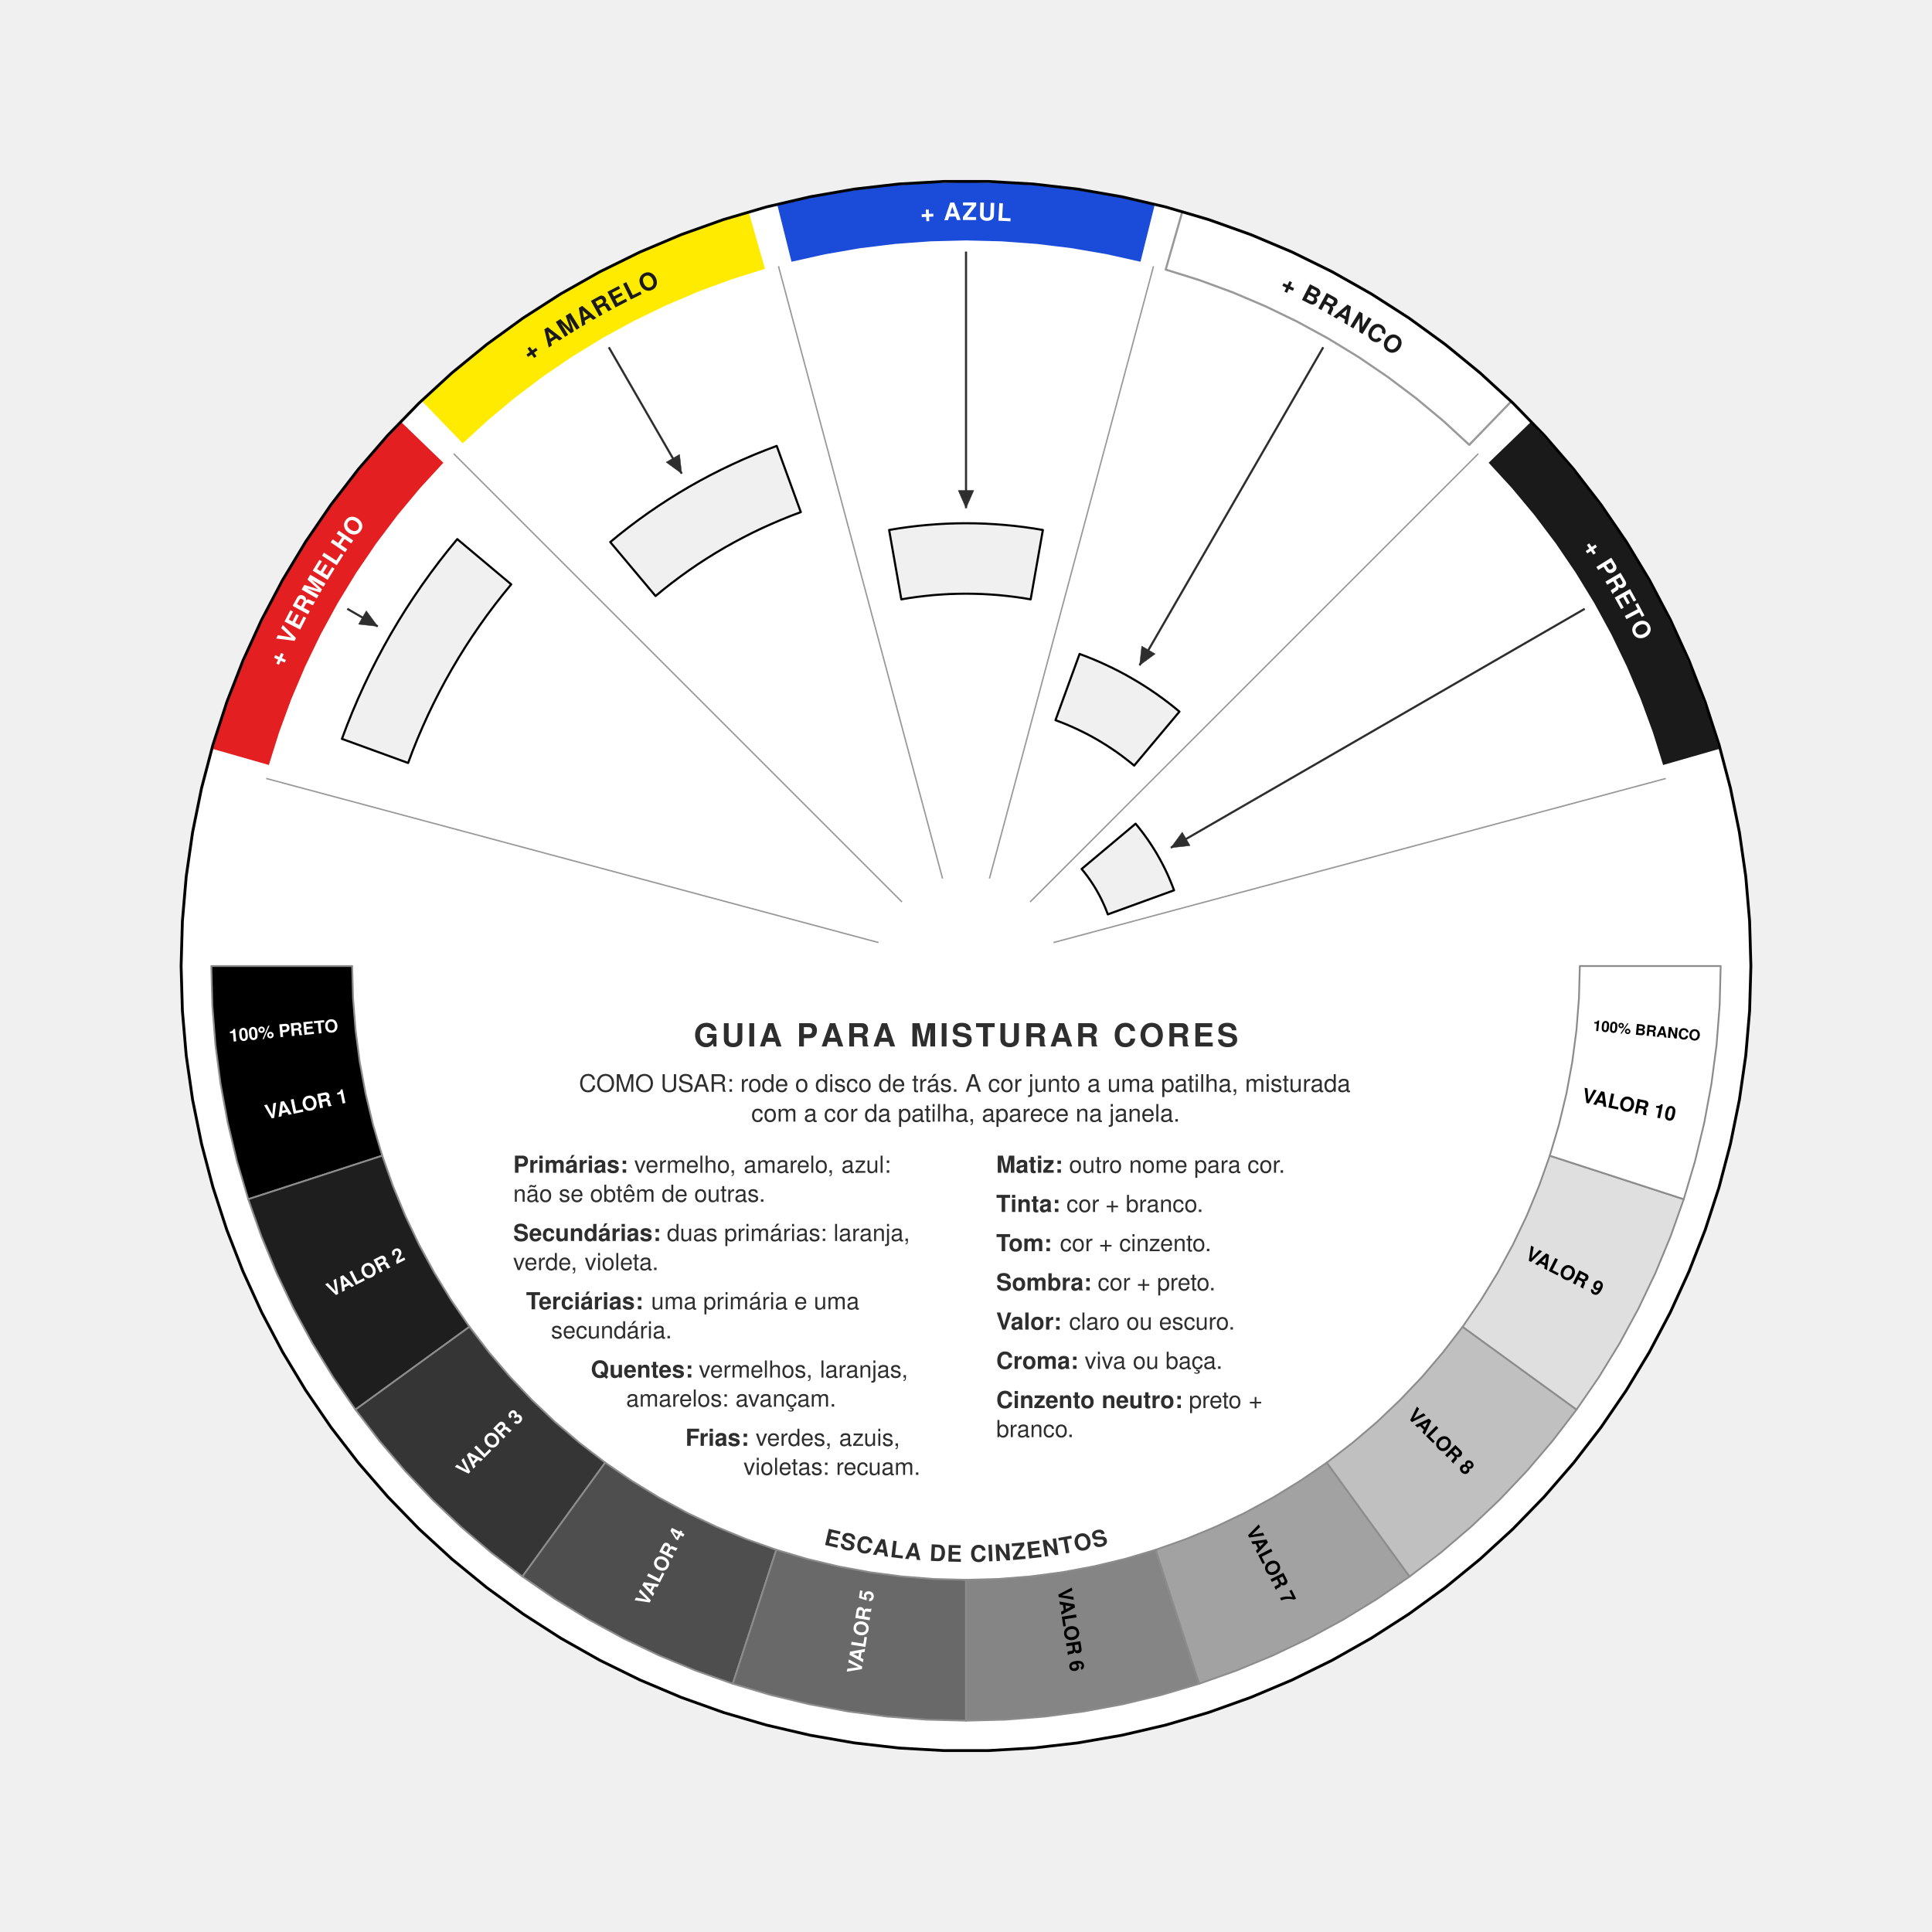
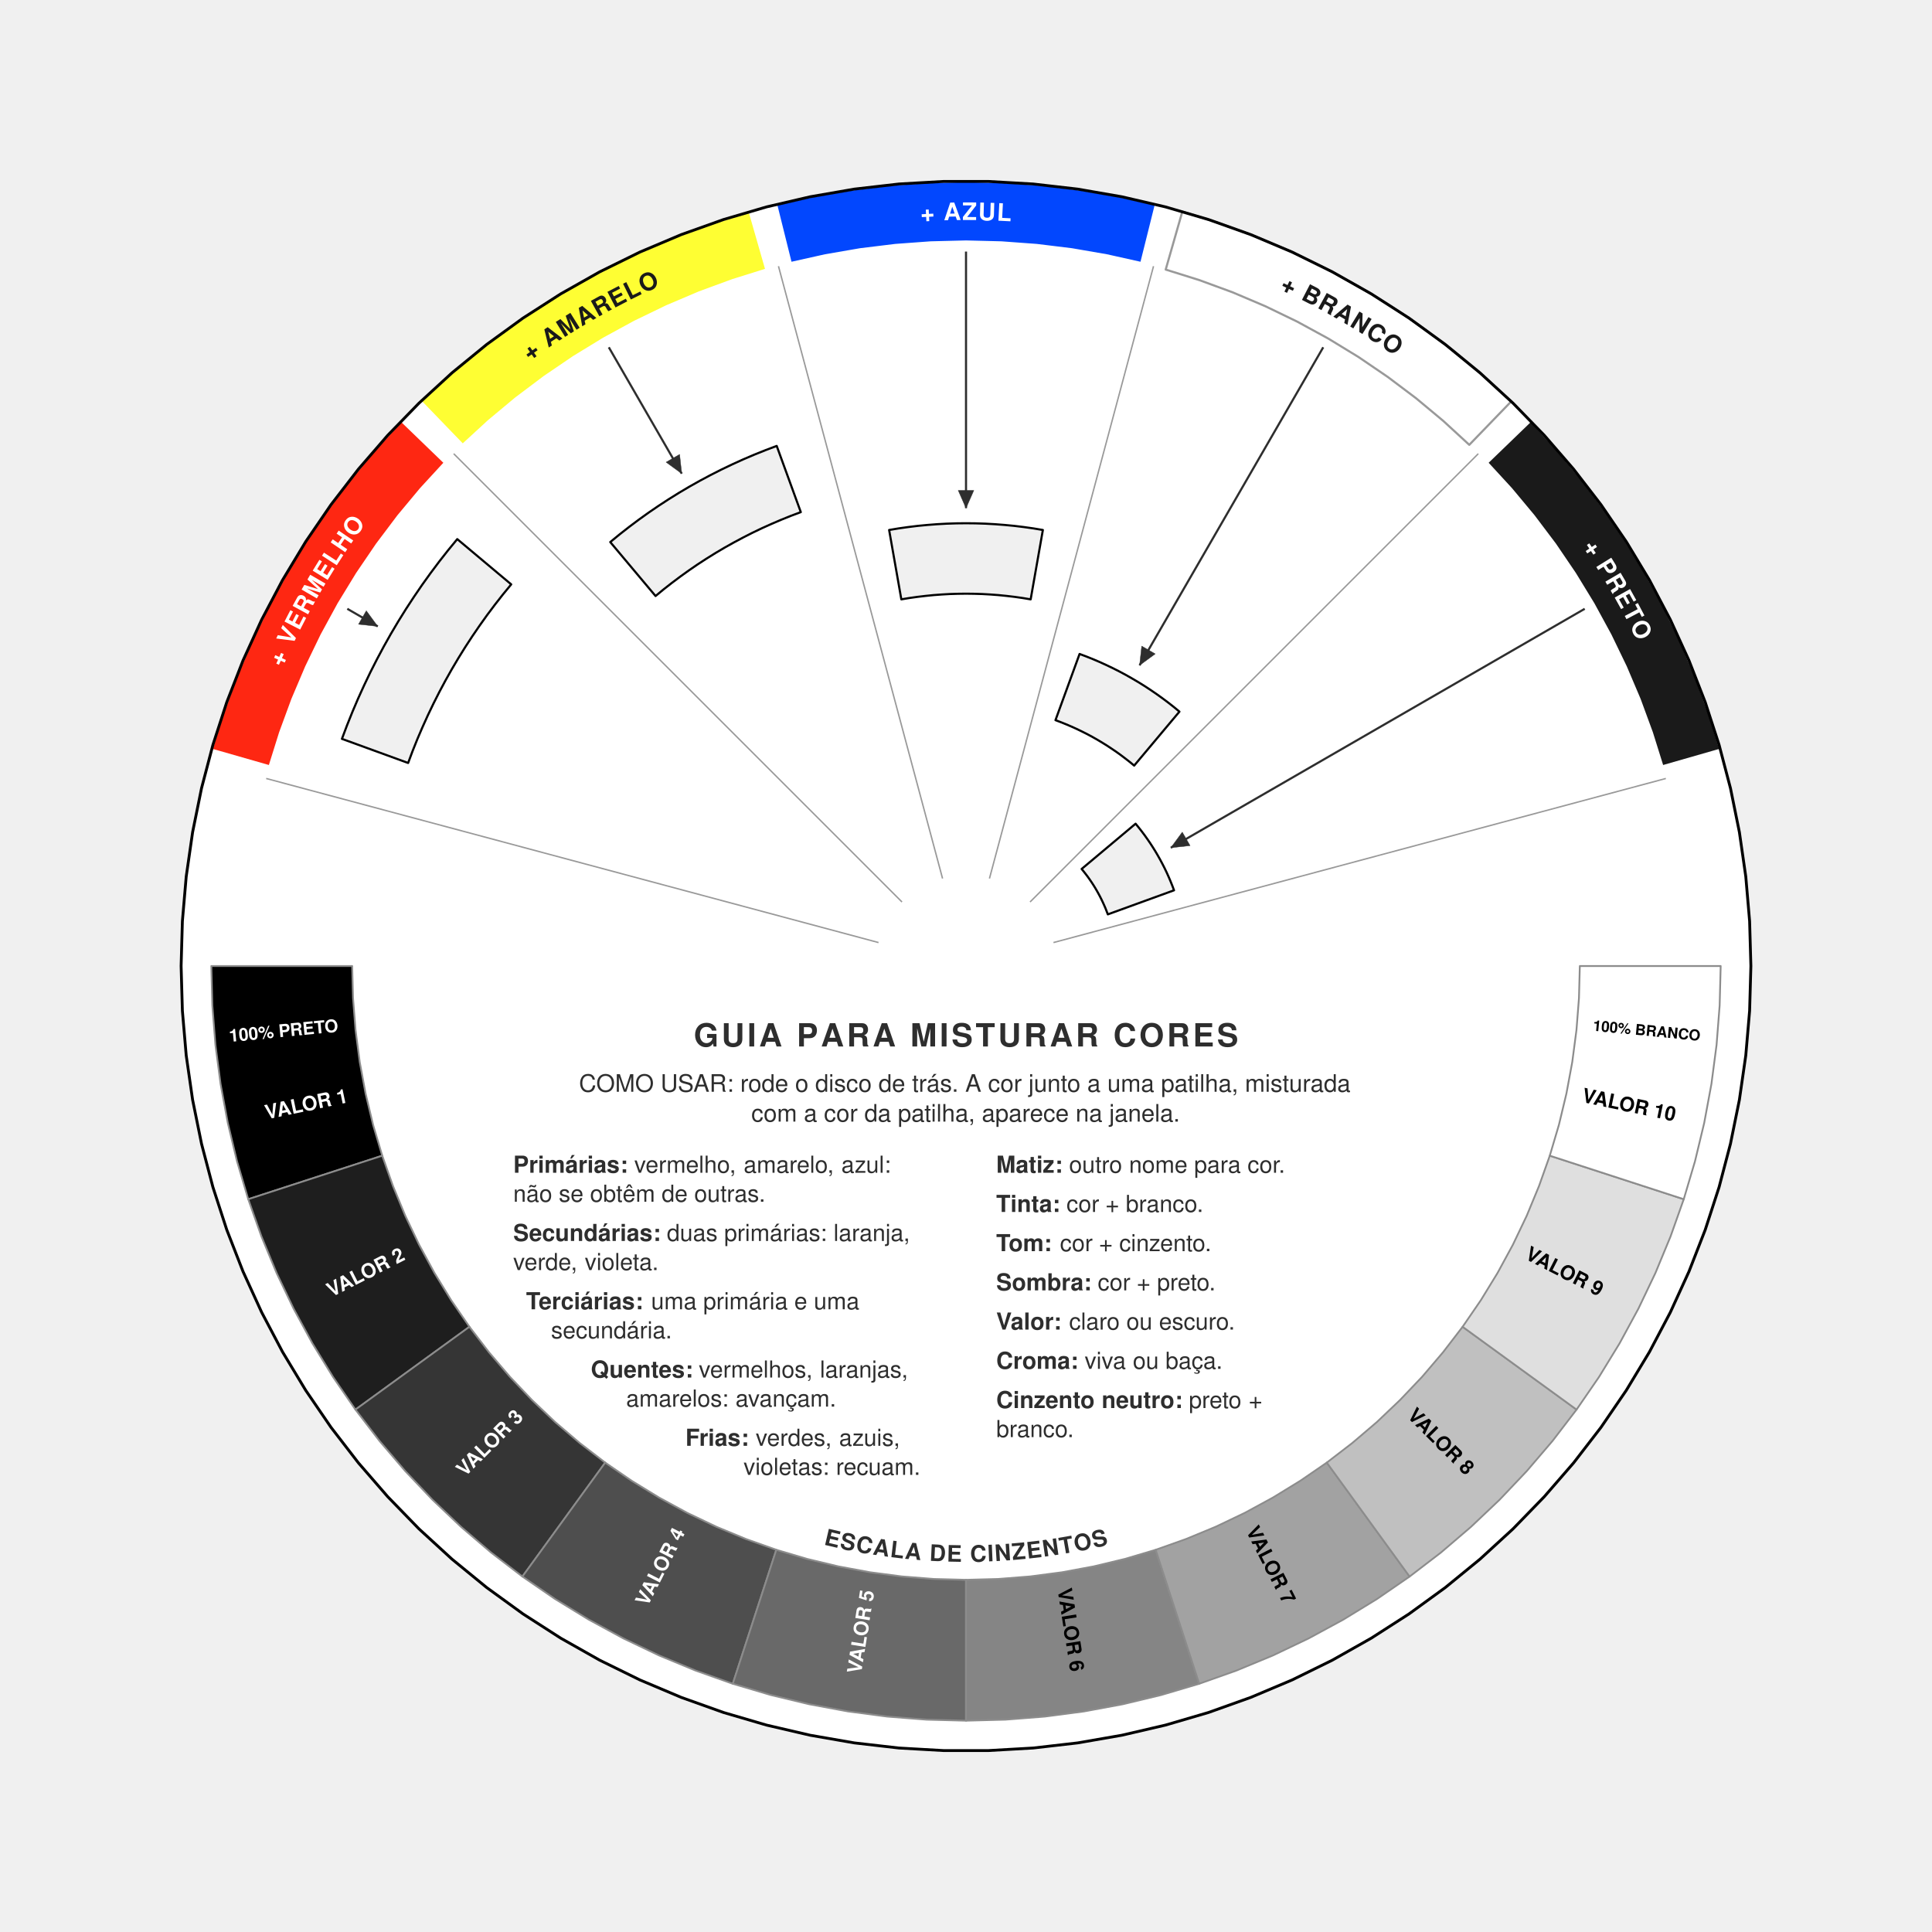
<svg xmlns="http://www.w3.org/2000/svg" viewBox="0 0 544.25 544.25" font-family="Helvetica, Arial, 'Liberation Sans', sans-serif">
  <path d="M493.23,272.13 L492.87,259.50 L491.79,246.92 L489.99,234.42 L487.48,222.05 L484.27,209.83 L480.37,197.82 L475.79,186.06 L470.54,174.57 L464.65,163.40 L458.13,152.59 L451.00,142.17 L443.29,132.17 L435.02,122.62 L426.22,113.57 L416.92,105.03 L407.14,97.03 L396.93,89.61 L386.30,82.79 L375.31,76.58 L363.98,71.00 L352.34,66.09 L340.45,61.85 L328.33,58.29 L316.03,55.43 L303.59,53.27 L291.05,51.83 L278.44,51.11 L265.81,51.11 L253.21,51.83 L240.66,53.27 L228.22,55.43 L215.92,58.29 L203.80,61.85 L191.91,66.09 L180.28,71.00 L168.94,76.58 L157.95,82.79 L147.33,89.61 L137.11,97.03 L127.33,105.03 L118.03,113.57 L109.23,122.62 L100.96,132.17 L93.25,142.17 L86.12,152.59 L79.60,163.40 L73.71,174.57 L68.46,186.06 L63.88,197.82 L59.98,209.83 L56.77,222.05 L54.26,234.42 L52.46,246.92 L51.38,259.50 L51.02,272.13 L51.38,284.75 L52.46,297.33 L54.26,309.83 L56.77,322.20 L59.98,334.42 L63.88,346.43 L68.46,358.19 L73.71,369.68 L79.60,380.85 L86.12,391.66 L93.25,402.09 L100.96,412.09 L109.23,421.63 L118.03,430.69 L127.33,439.22 L137.11,447.22 L147.33,454.64 L157.95,461.47 L168.94,467.68 L180.28,473.25 L191.91,478.16 L203.80,482.41 L215.92,485.96 L228.22,488.82 L240.66,490.98 L253.21,492.42 L265.81,493.14 L278.44,493.14 L291.05,492.42 L303.59,490.98 L316.03,488.82 L328.33,485.96 L340.45,482.41 L352.34,478.16 L363.98,473.25 L375.31,467.68 L386.30,461.47 L396.93,454.64 L407.14,447.22 L416.92,439.22 L426.22,430.69 L435.02,421.63 L443.29,412.09 L451.00,402.09 L458.13,391.66 L464.65,380.85 L470.54,369.68 L475.79,358.19 L480.37,346.43 L484.27,334.42 L487.48,322.20 L489.99,309.83 L491.79,297.33 L492.87,284.75 Z M128.81,151.87 L126.22,155.02 L123.70,158.23 L121.25,161.50 L118.87,164.82 L116.57,168.19 L114.34,171.60 L112.18,175.07 L110.10,178.58 L108.10,182.14 L106.18,185.74 L104.33,189.38 L102.57,193.06 L100.88,196.78 L99.28,200.53 L97.76,204.32 L96.32,208.14 L114.97,214.93 L116.25,211.51 L117.61,208.12 L119.05,204.77 L120.55,201.45 L122.13,198.16 L123.78,194.90 L125.50,191.68 L127.29,188.50 L129.15,185.36 L131.07,182.27 L133.07,179.21 L135.13,176.20 L137.25,173.23 L139.44,170.31 L141.69,167.44 L144.01,164.62 Z M218.80,125.62 L215.62,126.82 L212.46,128.09 L209.34,129.42 L206.24,130.83 L203.17,132.30 L200.14,133.84 L197.14,135.44 L194.17,137.11 L191.25,138.84 L188.36,140.64 L185.51,142.50 L182.70,144.42 L179.94,146.40 L177.22,148.44 L174.54,150.54 L171.91,152.70 L184.67,167.90 L186.96,166.01 L189.30,164.18 L191.67,162.40 L194.08,160.67 L196.53,158.99 L199.02,157.37 L201.54,155.80 L204.09,154.29 L206.68,152.84 L209.30,151.44 L211.95,150.09 L214.62,148.81 L217.33,147.59 L220.06,146.42 L222.81,145.31 L225.59,144.27 Z M293.78,149.30 L291.10,148.85 L288.41,148.47 L285.70,148.14 L283.00,147.88 L280.28,147.67 L277.57,147.52 L274.85,147.43 L272.13,147.40 L269.41,147.43 L266.69,147.52 L263.97,147.67 L261.26,147.88 L258.55,148.14 L255.85,148.47 L253.15,148.85 L250.47,149.30 L253.91,168.84 L256.17,168.46 L258.44,168.14 L260.71,167.87 L262.98,167.64 L265.27,167.47 L267.55,167.34 L269.84,167.27 L272.13,167.24 L274.41,167.27 L276.70,167.34 L278.99,167.47 L281.27,167.64 L283.54,167.87 L285.82,168.14 L288.08,168.46 L290.34,168.84 Z M332.25,200.47 L330.68,199.17 L329.07,197.91 L327.44,196.69 L325.78,195.50 L324.10,194.35 L322.39,193.23 L320.65,192.15 L318.90,191.12 L317.12,190.11 L315.32,189.15 L313.50,188.23 L311.66,187.35 L309.80,186.50 L307.92,185.70 L306.03,184.94 L304.12,184.22 L297.33,202.87 L298.84,203.44 L300.33,204.04 L301.81,204.67 L303.27,205.33 L304.72,206.03 L306.16,206.75 L307.58,207.51 L308.98,208.30 L310.36,209.12 L311.73,209.97 L313.07,210.85 L314.40,211.75 L315.71,212.69 L316.99,213.66 L318.26,214.65 L319.50,215.67 Z M330.73,250.80 L330.25,249.52 L329.74,248.26 L329.21,247.01 L328.65,245.77 L328.06,244.54 L327.44,243.33 L326.80,242.13 L326.13,240.94 L325.44,239.77 L324.72,238.62 L323.98,237.48 L323.21,236.36 L322.42,235.25 L321.60,234.16 L320.76,233.09 L319.90,232.04 L304.70,244.79 L305.29,245.51 L305.86,246.24 L306.42,246.98 L306.96,247.74 L307.48,248.50 L307.99,249.28 L308.48,250.07 L308.95,250.87 L309.40,251.67 L309.84,252.49 L310.26,253.32 L310.66,254.16 L311.04,255.00 L311.41,255.85 L311.75,256.72 L312.08,257.58 Z" fill="#ffffff" fill-rule="evenodd" />
-   <path d="M113.08,118.54 L105.77,126.49 L98.85,134.79 L92.35,143.42 L86.27,152.35 L80.65,161.57 L75.47,171.06 L70.77,180.79 L66.55,190.73 L62.82,200.87 L59.59,211.18 L75.94,215.87 L78.92,206.35 L82.36,196.99 L86.26,187.81 L90.60,178.83 L95.37,170.08 L100.57,161.57 L106.18,153.32 L112.18,145.35 L118.56,137.69 L125.31,130.35 Z" fill="#e31f21" stroke="#ffffff" stroke-width="0.60" stroke-linejoin="round" />
+   <path d="M113.08,118.54 L105.77,126.49 L98.85,134.79 L92.35,143.42 L86.27,152.35 L80.65,161.57 L75.47,171.06 L70.77,180.79 L66.55,190.73 L62.82,200.87 L59.59,211.18 L75.94,215.87 L78.92,206.35 L82.36,196.99 L86.26,187.81 L90.60,178.83 L95.37,170.08 L100.57,161.57 L106.18,153.32 L112.18,145.35 L118.56,137.69 L125.31,130.35 Z" fill="#fe2712" stroke="#ffffff" stroke-width="0.60" stroke-linejoin="round" />
  <text x="79.51" y="188.06" font-size="6.80" fill="#ffffff" font-weight="bold" transform="rotate(-65.88 79.51 188.06)">+</text>
  <text x="82.19" y="182.17" font-size="6.80" fill="#ffffff" font-weight="bold" transform="rotate(-64.04 82.19 182.17)">V</text>
  <text x="84.31" y="177.83" font-size="6.80" fill="#ffffff" font-weight="bold" transform="rotate(-62.72 84.31 177.83)">E</text>
  <text x="86.52" y="173.53" font-size="6.80" fill="#ffffff" font-weight="bold" transform="rotate(-61.35 86.52 173.53)">R</text>
  <text x="89.02" y="168.96" font-size="6.80" fill="#ffffff" font-weight="bold" transform="rotate(-59.83 89.02 168.96)">M</text>
  <text x="92.03" y="163.81" font-size="6.80" fill="#ffffff" font-weight="bold" transform="rotate(-58.36 92.03 163.81)">E</text>
  <text x="94.57" y="159.69" font-size="6.80" fill="#ffffff" font-weight="bold" transform="rotate(-57.09 94.57 159.69)">L</text>
  <text x="96.99" y="155.95" font-size="6.80" fill="#ffffff" font-weight="bold" transform="rotate(-55.77 96.99 155.95)">H</text>
  <text x="99.92" y="151.65" font-size="6.80" fill="#ffffff" font-weight="bold" transform="rotate(-54.30 99.92 151.65)">O</text>
  <path d="M128.81,151.87 L126.22,155.02 L123.70,158.23 L121.25,161.50 L118.87,164.82 L116.57,168.19 L114.34,171.60 L112.18,175.07 L110.10,178.58 L108.10,182.14 L106.18,185.74 L104.33,189.38 L102.57,193.06 L100.88,196.78 L99.28,200.53 L97.76,204.32 L96.32,208.14 L114.97,214.93 L116.25,211.51 L117.61,208.12 L119.05,204.77 L120.55,201.45 L122.13,198.16 L123.78,194.90 L125.50,191.68 L127.29,188.50 L129.15,185.36 L131.07,182.27 L133.07,179.21 L135.13,176.20 L137.25,173.23 L139.44,170.31 L141.69,167.44 L144.01,164.62 Z" fill="none" stroke="#000000" stroke-width="0.60" stroke-linejoin="round" />
  <path d="M97.83,171.50 L106.42,176.46" fill="none" stroke="#2e2e2e" stroke-width="0.60" stroke-linejoin="round" />
  <path d="M106.42,176.46 L100.99,175.86 L103.19,172.05 Z" fill="#2e2e2e" stroke="#2e2e2e" stroke-width="0.10" stroke-linejoin="round" />
-   <path d="M211.18,59.59 L200.87,62.82 L190.73,66.55 L180.79,70.77 L171.06,75.47 L161.57,80.65 L152.35,86.27 L143.42,92.35 L134.79,98.85 L126.49,105.77 L118.54,113.08 L130.35,125.31 L137.69,118.56 L145.35,112.18 L153.32,106.18 L161.57,100.57 L170.08,95.37 L178.83,90.60 L187.81,86.26 L196.99,82.36 L206.35,78.92 L215.87,75.94 Z" fill="#ffeb00" stroke="#ffffff" stroke-width="0.60" stroke-linejoin="round" />
+   <path d="M211.18,59.59 L200.87,62.82 L190.73,66.55 L180.79,70.77 L171.06,75.47 L161.57,80.65 L152.35,86.27 L143.42,92.35 L134.79,98.85 L126.49,105.77 L118.54,113.08 L130.35,125.31 L137.69,118.56 L145.35,112.18 L153.32,106.18 L161.57,100.57 L170.08,95.37 L178.83,90.60 L187.81,86.26 L196.99,82.36 L206.35,78.92 L215.87,75.94 Z" fill="#fefe33" stroke="#ffffff" stroke-width="0.60" stroke-linejoin="round" />
  <text x="149.16" y="101.70" font-size="6.80" fill="#1a1a1a" font-weight="bold" transform="rotate(-35.27 149.16 101.70)">+</text>
  <text x="154.45" y="97.99" font-size="6.80" fill="#1a1a1a" font-weight="bold" transform="rotate(-33.38 154.45 97.99)">A</text>
  <text x="158.80" y="95.13" font-size="6.80" fill="#1a1a1a" font-weight="bold" transform="rotate(-31.86 158.80 95.13)">M</text>
  <text x="163.87" y="91.99" font-size="6.80" fill="#1a1a1a" font-weight="bold" transform="rotate(-30.33 163.87 91.99)">A</text>
  <text x="168.37" y="89.36" font-size="6.80" fill="#1a1a1a" font-weight="bold" transform="rotate(-28.91 168.37 89.36)">R</text>
  <text x="172.93" y="86.85" font-size="6.80" fill="#1a1a1a" font-weight="bold" transform="rotate(-27.54 172.93 86.85)">E</text>
  <text x="177.22" y="84.61" font-size="6.80" fill="#1a1a1a" font-weight="bold" transform="rotate(-26.28 177.22 84.61)">L</text>
  <text x="181.22" y="82.64" font-size="6.80" fill="#1a1a1a" font-weight="bold" transform="rotate(-24.91 181.22 82.64)">O</text>
  <path d="M218.80,125.62 L215.62,126.82 L212.46,128.09 L209.34,129.42 L206.24,130.83 L203.17,132.30 L200.14,133.84 L197.14,135.44 L194.17,137.11 L191.25,138.84 L188.36,140.64 L185.51,142.50 L182.70,144.42 L179.94,146.40 L177.22,148.44 L174.54,150.54 L171.91,152.70 L184.67,167.90 L186.96,166.01 L189.30,164.18 L191.67,162.40 L194.08,160.67 L196.53,158.99 L199.02,157.37 L201.54,155.80 L204.09,154.29 L206.68,152.84 L209.30,151.44 L211.95,150.09 L214.62,148.81 L217.33,147.59 L220.06,146.42 L222.81,145.31 L225.59,144.27 Z" fill="none" stroke="#000000" stroke-width="0.60" stroke-linejoin="round" />
  <path d="M171.50,97.83 L192.05,133.43" fill="none" stroke="#2e2e2e" stroke-width="0.60" stroke-linejoin="round" />
  <path d="M192.05,133.43 L187.64,130.20 L191.45,128.00 Z" fill="#2e2e2e" stroke="#2e2e2e" stroke-width="0.10" stroke-linejoin="round" />
-   <path d="M325.62,57.59 L315.07,55.23 L304.43,53.40 L293.70,52.08 L282.93,51.29 L272.13,51.02 L261.33,51.29 L250.55,52.08 L239.83,53.40 L229.18,55.23 L218.64,57.59 L222.75,74.09 L232.48,71.92 L242.31,70.22 L252.21,69.01 L262.16,68.28 L272.13,68.03 L282.10,68.28 L292.04,69.01 L301.94,70.22 L311.77,71.92 L321.50,74.09 Z" fill="#1a4cd9" stroke="#ffffff" stroke-width="0.60" stroke-linejoin="round" />
+   <path d="M325.62,57.59 L315.07,55.23 L304.43,53.40 L293.70,52.08 L282.93,51.29 L272.13,51.02 L261.33,51.29 L250.55,52.08 L239.83,53.40 L229.18,55.23 L218.64,57.59 L222.75,74.09 L232.48,71.92 L242.31,70.22 L252.21,69.01 L262.16,68.28 L272.13,68.03 L282.10,68.28 L292.04,69.01 L301.94,70.22 L311.77,71.92 L321.50,74.09 Z" fill="#0247fe" stroke="#ffffff" stroke-width="0.60" stroke-linejoin="round" />
  <text x="259.39" y="62.35" font-size="6.80" fill="#ffffff" font-weight="bold" transform="rotate(-2.93 259.39 62.35)">+</text>
  <text x="265.84" y="62.06" font-size="6.80" fill="#ffffff" font-weight="bold" transform="rotate(-1.04 265.84 62.06)">A</text>
  <text x="271.05" y="61.97" font-size="6.80" fill="#ffffff" font-weight="bold" transform="rotate(0.27 271.05 61.97)">Z</text>
  <text x="275.51" y="61.99" font-size="6.80" fill="#ffffff" font-weight="bold" transform="rotate(1.59 275.51 61.99)">U</text>
  <text x="280.71" y="62.14" font-size="6.80" fill="#ffffff" font-weight="bold" transform="rotate(2.91 280.71 62.14)">L</text>
  <path d="M293.78,149.30 L291.10,148.85 L288.41,148.47 L285.70,148.14 L283.00,147.88 L280.28,147.67 L277.57,147.52 L274.85,147.43 L272.13,147.40 L269.41,147.43 L266.69,147.52 L263.97,147.67 L261.26,147.88 L258.55,148.14 L255.85,148.47 L253.15,148.85 L250.47,149.30 L253.91,168.84 L256.17,168.46 L258.44,168.14 L260.71,167.87 L262.98,167.64 L265.27,167.47 L267.55,167.34 L269.84,167.27 L272.13,167.24 L274.41,167.27 L276.70,167.34 L278.99,167.47 L281.27,167.64 L283.54,167.87 L285.82,168.14 L288.08,168.46 L290.34,168.84 Z" fill="none" stroke="#000000" stroke-width="0.60" stroke-linejoin="round" />
  <path d="M272.13,70.87 L272.13,143.15" fill="none" stroke="#2e2e2e" stroke-width="0.60" stroke-linejoin="round" />
  <path d="M272.13,143.15 L269.93,138.15 L274.33,138.15 Z" fill="#2e2e2e" stroke="#2e2e2e" stroke-width="0.10" stroke-linejoin="round" />
  <path d="M425.72,113.08 L417.76,105.77 L409.46,98.85 L400.83,92.35 L391.90,86.27 L382.68,80.65 L373.19,75.47 L363.46,70.77 L353.52,66.55 L343.38,62.82 L333.07,59.59 L328.38,75.94 L337.90,78.92 L347.26,82.36 L356.44,86.26 L365.42,90.60 L374.17,95.37 L382.69,100.57 L390.93,106.18 L398.90,112.18 L406.56,118.56 L413.90,125.31 Z" fill="#ffffff" stroke="#999999" stroke-width="0.60" stroke-linejoin="round" />
  <text x="360.43" y="81.42" font-size="6.80" fill="#1a1a1a" font-weight="bold" transform="rotate(25.39 360.43 81.42)">+</text>
  <text x="366.26" y="84.22" font-size="6.80" fill="#1a1a1a" font-weight="bold" transform="rotate(27.28 366.26 84.22)">B</text>
  <text x="370.89" y="86.61" font-size="6.80" fill="#1a1a1a" font-weight="bold" transform="rotate(28.70 370.89 86.61)">R</text>
  <text x="375.45" y="89.12" font-size="6.80" fill="#1a1a1a" font-weight="bold" transform="rotate(30.12 375.45 89.12)">A</text>
  <text x="379.96" y="91.73" font-size="6.80" fill="#1a1a1a" font-weight="bold" transform="rotate(31.54 379.96 91.73)">N</text>
  <text x="384.40" y="94.46" font-size="6.80" fill="#1a1a1a" font-weight="bold" transform="rotate(32.96 384.40 94.46)">C</text>
  <text x="388.77" y="97.30" font-size="6.80" fill="#1a1a1a" font-weight="bold" transform="rotate(34.43 388.77 97.30)">O</text>
  <path d="M332.25,200.47 L330.68,199.17 L329.07,197.91 L327.44,196.69 L325.78,195.50 L324.10,194.35 L322.39,193.23 L320.65,192.15 L318.90,191.12 L317.12,190.11 L315.32,189.15 L313.50,188.23 L311.66,187.35 L309.80,186.50 L307.92,185.70 L306.03,184.94 L304.12,184.22 L297.33,202.87 L298.84,203.44 L300.33,204.04 L301.81,204.67 L303.27,205.33 L304.72,206.03 L306.16,206.75 L307.58,207.51 L308.98,208.30 L310.36,209.12 L311.73,209.97 L313.07,210.85 L314.40,211.75 L315.71,212.69 L316.99,213.66 L318.26,214.65 L319.50,215.67 Z" fill="none" stroke="#000000" stroke-width="0.60" stroke-linejoin="round" />
  <path d="M372.76,97.83 L321.02,187.43" fill="none" stroke="#2e2e2e" stroke-width="0.60" stroke-linejoin="round" />
  <path d="M321.02,187.43 L321.62,182.00 L325.43,184.20 Z" fill="#2e2e2e" stroke="#2e2e2e" stroke-width="0.10" stroke-linejoin="round" />
  <path d="M484.66,211.18 L481.43,200.87 L477.70,190.73 L473.48,180.79 L468.78,171.06 L463.61,161.57 L457.98,152.35 L451.90,143.42 L445.40,134.79 L438.49,126.49 L431.17,118.54 L418.94,130.35 L425.69,137.69 L432.07,145.35 L438.08,153.32 L443.68,161.57 L448.88,170.08 L453.65,178.83 L457.99,187.81 L461.89,196.99 L465.33,206.35 L468.31,215.87 Z" fill="#1a1a1a" stroke="#ffffff" stroke-width="0.60" stroke-linejoin="round" />
  <text x="445.87" y="153.88" font-size="6.80" fill="#ffffff" font-weight="bold" transform="rotate(56.30 445.87 153.88)">+</text>
  <text x="449.42" y="159.28" font-size="6.80" fill="#ffffff" font-weight="bold" transform="rotate(58.14 449.42 159.28)">P</text>
  <text x="451.97" y="163.39" font-size="6.80" fill="#ffffff" font-weight="bold" transform="rotate(59.51 451.97 163.39)">R</text>
  <text x="454.61" y="167.88" font-size="6.80" fill="#ffffff" font-weight="bold" transform="rotate(60.88 454.61 167.88)">E</text>
  <text x="456.96" y="172.11" font-size="6.80" fill="#ffffff" font-weight="bold" transform="rotate(62.15 456.96 172.11)">T</text>
  <text x="459.04" y="176.04" font-size="6.80" fill="#ffffff" font-weight="bold" transform="rotate(63.52 459.04 176.04)">O</text>
  <path d="M330.73,250.80 L330.25,249.52 L329.74,248.26 L329.21,247.01 L328.65,245.77 L328.06,244.54 L327.44,243.33 L326.80,242.13 L326.13,240.94 L325.44,239.77 L324.72,238.62 L323.98,237.48 L323.21,236.36 L322.42,235.25 L321.60,234.16 L320.76,233.09 L319.90,232.04 L304.70,244.79 L305.29,245.51 L305.86,246.24 L306.42,246.98 L306.96,247.74 L307.48,248.50 L307.99,249.28 L308.48,250.07 L308.95,250.87 L309.40,251.67 L309.84,252.49 L310.26,253.32 L310.66,254.16 L311.04,255.00 L311.41,255.85 L311.75,256.72 L312.08,257.58 Z" fill="none" stroke="#000000" stroke-width="0.60" stroke-linejoin="round" />
  <path d="M446.42,171.50 L329.82,238.82" fill="none" stroke="#2e2e2e" stroke-width="0.60" stroke-linejoin="round" />
  <path d="M329.82,238.82 L333.05,234.41 L335.25,238.22 Z" fill="#2e2e2e" stroke="#2e2e2e" stroke-width="0.10" stroke-linejoin="round" />
  <path d="M247.48,265.52 L74.99,219.30" fill="none" stroke="#999999" stroke-width="0.40" stroke-linejoin="round" />
  <path d="M254.09,254.09 L127.81,127.81" fill="none" stroke="#999999" stroke-width="0.40" stroke-linejoin="round" />
  <path d="M265.52,247.48 L219.30,74.99" fill="none" stroke="#999999" stroke-width="0.40" stroke-linejoin="round" />
  <path d="M278.73,247.48 L324.95,74.99" fill="none" stroke="#999999" stroke-width="0.40" stroke-linejoin="round" />
  <path d="M290.17,254.09 L416.44,127.81" fill="none" stroke="#999999" stroke-width="0.40" stroke-linejoin="round" />
  <path d="M296.77,265.52 L469.27,219.30" fill="none" stroke="#999999" stroke-width="0.40" stroke-linejoin="round" />
  <path d="M59.53,272.13 L59.82,283.25 L60.69,294.35 L62.14,305.38 L64.17,316.33 L66.77,327.15 L69.93,337.82 L107.68,325.56 L105.10,316.88 L102.99,308.08 L101.34,299.18 L100.16,290.20 L99.45,281.18 L99.21,272.13 Z" fill="#000000" stroke="#8c8c8c" stroke-width="0.50" stroke-linejoin="round" />
  <text x="64.68" y="293.52" font-size="4.95" fill="#ffffff" font-weight="bold" transform="rotate(-5.40 64.68 293.52)">100% PRETO</text>
  <text x="75.08" y="315.35" font-size="5.60" fill="#ffffff" font-weight="bold" transform="rotate(-11.80 75.08 315.35)">VALOR 1</text>
  <path d="M69.93,337.82 L73.65,348.31 L77.91,358.60 L82.70,368.64 L88.01,378.43 L93.83,387.92 L100.13,397.09 L132.24,373.76 L127.11,366.30 L122.38,358.58 L118.06,350.63 L114.16,342.46 L110.70,334.09 L107.68,325.56 Z" fill="#1e1e1e" stroke="#8c8c8c" stroke-width="0.50" stroke-linejoin="round" />
  <text x="93.31" y="365.50" font-size="5.60" fill="#ffffff" font-weight="bold" transform="rotate(-27.00 93.31 365.50)">VALOR 2</text>
  <path d="M100.13,397.09 L106.91,405.92 L114.13,414.38 L121.80,422.46 L129.87,430.12 L138.33,437.35 L147.16,444.12 L170.49,412.02 L163.31,406.50 L156.42,400.63 L149.86,394.39 L143.63,387.83 L137.75,380.94 L132.24,373.76 Z" fill="#353535" stroke="#8c8c8c" stroke-width="0.50" stroke-linejoin="round" />
  <text x="130.91" y="416.19" font-size="5.60" fill="#ffffff" font-weight="bold" transform="rotate(-45.00 130.91 416.19)">VALOR 3</text>
  <path d="M147.16,444.12 L156.34,450.43 L165.83,456.24 L175.61,461.55 L185.65,466.34 L195.94,470.60 L206.43,474.32 L218.69,436.58 L210.16,433.55 L201.80,430.09 L193.62,426.19 L185.67,421.87 L177.95,417.14 L170.49,412.02 Z" fill="#4e4e4e" stroke="#8c8c8c" stroke-width="0.50" stroke-linejoin="round" />
  <text x="182.34" y="452.77" font-size="5.60" fill="#ffffff" font-weight="bold" transform="rotate(-63.00 182.34 452.77)">VALOR 4</text>
  <path d="M206.43,474.32 L217.10,477.48 L227.92,480.08 L238.87,482.11 L249.90,483.56 L261.00,484.43 L272.13,484.72 L272.13,445.04 L263.08,444.80 L254.05,444.09 L245.08,442.91 L236.18,441.26 L227.37,439.15 L218.69,436.58 Z" fill="#696969" stroke="#8c8c8c" stroke-width="0.50" stroke-linejoin="round" />
  <text x="242.56" y="471.68" font-size="5.60" fill="#ffffff" font-weight="bold" transform="rotate(-81.00 242.56 471.68)">VALOR 5</text>
  <path d="M272.13,484.72 L283.25,484.43 L294.35,483.56 L305.38,482.11 L316.33,480.08 L327.15,477.48 L337.82,474.32 L325.56,436.58 L316.88,439.15 L308.08,441.26 L299.18,442.91 L290.20,444.09 L281.18,444.80 L272.13,445.04 Z" fill="#858585" stroke="#8c8c8c" stroke-width="0.50" stroke-linejoin="round" />
  <text x="297.89" y="447.71" font-size="5.60" fill="#000000" font-weight="bold" transform="rotate(81.00 297.89 447.71)">VALOR 6</text>
  <path d="M337.82,474.32 L348.31,470.60 L358.60,466.34 L368.64,461.55 L378.43,456.24 L387.92,450.43 L397.09,444.12 L373.76,412.02 L366.30,417.14 L358.58,421.87 L350.63,426.19 L342.46,430.09 L334.09,433.55 L325.56,436.58 Z" fill="#a2a2a2" stroke="#8c8c8c" stroke-width="0.50" stroke-linejoin="round" />
  <text x="350.89" y="431.15" font-size="5.60" fill="#000000" font-weight="bold" transform="rotate(63.00 350.89 431.15)">VALOR 7</text>
  <path d="M397.09,444.12 L405.92,437.35 L414.38,430.12 L422.46,422.46 L430.12,414.38 L437.35,405.92 L444.12,397.09 L412.02,373.76 L406.50,380.94 L400.63,387.83 L394.39,394.39 L387.83,400.63 L380.94,406.50 L373.76,412.02 Z" fill="#c0c0c0" stroke="#8c8c8c" stroke-width="0.50" stroke-linejoin="round" />
  <text x="396.18" y="399.03" font-size="5.60" fill="#000000" font-weight="bold" transform="rotate(45.00 396.18 399.03)">VALOR 8</text>
  <path d="M444.12,397.09 L450.43,387.92 L456.24,378.43 L461.55,368.64 L466.34,358.60 L470.60,348.31 L474.32,337.82 L436.58,325.56 L433.55,334.09 L430.09,342.46 L426.19,350.63 L421.87,358.58 L417.14,366.30 L412.02,373.76 Z" fill="#dfdfdf" stroke="#8c8c8c" stroke-width="0.50" stroke-linejoin="round" />
  <text x="429.32" y="354.48" font-size="5.60" fill="#000000" font-weight="bold" transform="rotate(27.00 429.32 354.48)">VALOR 9</text>
  <path d="M474.32,337.82 L477.48,327.15 L480.08,316.33 L482.11,305.38 L483.56,294.35 L484.43,283.25 L484.72,272.13 L445.04,272.13 L444.80,281.18 L444.09,290.20 L442.91,299.18 L441.26,308.08 L439.15,316.88 L436.58,325.56 Z" fill="#ffffff" stroke="#8c8c8c" stroke-width="0.50" stroke-linejoin="round" />
  <text x="448.64" y="290.33" font-size="4.20" fill="#000000" font-weight="bold" transform="rotate(5.40 448.64 290.33)">100% BRANCO</text>
  <text x="445.41" y="310.39" font-size="5.60" fill="#000000" font-weight="bold" transform="rotate(11.80 445.41 310.39)">VALOR 10</text>
  <text x="231.95" y="435.11" font-size="6.40" fill="#2e2e2e" font-weight="bold" transform="rotate(13.12 231.95 435.11)">E</text>
  <text x="236.40" y="436.14" font-size="6.40" fill="#2e2e2e" font-weight="bold" transform="rotate(11.56 236.40 436.14)">S</text>
  <text x="240.88" y="437.05" font-size="6.40" fill="#2e2e2e" font-weight="bold" transform="rotate(9.94 240.88 437.05)">C</text>
  <text x="245.72" y="437.90" font-size="6.40" fill="#2e2e2e" font-weight="bold" transform="rotate(8.26 245.72 437.90)">A</text>
  <text x="250.59" y="438.60" font-size="6.40" fill="#2e2e2e" font-weight="bold" transform="rotate(6.70 250.59 438.60)">L</text>
  <text x="254.78" y="439.09" font-size="6.40" fill="#2e2e2e" font-weight="bold" transform="rotate(5.14 254.78 439.09)">A</text>
  <text x="261.75" y="439.67" font-size="6.40" fill="#2e2e2e" font-weight="bold" transform="rotate(2.75 261.75 439.67)">D</text>
  <text x="266.67" y="439.90" font-size="6.40" fill="#2e2e2e" font-weight="bold" transform="rotate(1.13 266.67 439.90)">E</text>
  <text x="273.32" y="439.98" font-size="6.40" fill="#2e2e2e" font-weight="bold" transform="rotate(-1.19 273.32 439.98)">C</text>
  <text x="278.24" y="439.86" font-size="6.40" fill="#2e2e2e" font-weight="bold" transform="rotate(-2.39 278.24 439.86)">I</text>
  <text x="280.31" y="439.79" font-size="6.40" fill="#2e2e2e" font-weight="bold" transform="rotate(-3.58 280.31 439.79)">N</text>
  <text x="285.22" y="439.47" font-size="6.40" fill="#2e2e2e" font-weight="bold" transform="rotate(-5.14 285.22 439.47)">Z</text>
  <text x="289.42" y="439.09" font-size="6.40" fill="#2e2e2e" font-weight="bold" transform="rotate(-6.64 289.42 439.09)">E</text>
  <text x="293.96" y="438.56" font-size="6.40" fill="#2e2e2e" font-weight="bold" transform="rotate(-8.26 293.96 438.56)">N</text>
  <text x="298.82" y="437.85" font-size="6.40" fill="#2e2e2e" font-weight="bold" transform="rotate(-9.82 298.82 437.85)">T</text>
  <text x="302.97" y="437.13" font-size="6.40" fill="#2e2e2e" font-weight="bold" transform="rotate(-11.44 302.97 437.13)">O</text>
  <text x="308.15" y="436.08" font-size="6.40" fill="#2e2e2e" font-weight="bold" transform="rotate(-13.12 308.15 436.08)">S</text>
  <text x="195.43" y="294.80" font-size="9.00" fill="#2e2e2e" font-weight="bold">G</text>
  <text x="203.23" y="294.80" font-size="9.00" fill="#2e2e2e" font-weight="bold">U</text>
  <text x="210.53" y="294.80" font-size="9.00" fill="#2e2e2e" font-weight="bold">I</text>
  <text x="213.83" y="294.80" font-size="9.00" fill="#2e2e2e" font-weight="bold">A</text>
  <text x="224.43" y="294.80" font-size="9.00" fill="#2e2e2e" font-weight="bold">P</text>
  <text x="231.23" y="294.80" font-size="9.00" fill="#2e2e2e" font-weight="bold">A</text>
  <text x="238.53" y="294.80" font-size="9.00" fill="#2e2e2e" font-weight="bold">R</text>
  <text x="245.83" y="294.80" font-size="9.00" fill="#2e2e2e" font-weight="bold">A</text>
  <text x="256.43" y="294.80" font-size="9.00" fill="#2e2e2e" font-weight="bold">M</text>
  <text x="264.72" y="294.80" font-size="9.00" fill="#2e2e2e" font-weight="bold">I</text>
  <text x="268.03" y="294.80" font-size="9.00" fill="#2e2e2e" font-weight="bold">S</text>
  <text x="274.83" y="294.80" font-size="9.00" fill="#2e2e2e" font-weight="bold">T</text>
  <text x="281.13" y="294.80" font-size="9.00" fill="#2e2e2e" font-weight="bold">U</text>
  <text x="288.43" y="294.80" font-size="9.00" fill="#2e2e2e" font-weight="bold">R</text>
  <text x="295.72" y="294.80" font-size="9.00" fill="#2e2e2e" font-weight="bold">A</text>
  <text x="303.02" y="294.80" font-size="9.00" fill="#2e2e2e" font-weight="bold">R</text>
  <text x="313.62" y="294.80" font-size="9.00" fill="#2e2e2e" font-weight="bold">C</text>
  <text x="320.92" y="294.80" font-size="9.00" fill="#2e2e2e" font-weight="bold">O</text>
  <text x="328.72" y="294.80" font-size="9.00" fill="#2e2e2e" font-weight="bold">R</text>
  <text x="336.02" y="294.80" font-size="9.00" fill="#2e2e2e" font-weight="bold">E</text>
  <text x="342.82" y="294.80" font-size="9.00" fill="#2e2e2e" font-weight="bold">S</text>
  <text x="163.09" y="307.56" font-size="6.80" fill="#2e2e2e">COMO USAR: rode o disco de trás. A cor junto a uma patilha, misturada</text>
  <text x="211.65" y="315.96" font-size="6.80" fill="#2e2e2e">com a cor da patilha, aparece na janela.</text>
  <text x="144.57" y="330.36" font-size="6.60" fill="#2e2e2e" font-weight="bold">Primárias:</text>
  <text x="178.68" y="330.36" font-size="6.60" fill="#2e2e2e">vermelho,</text>
  <text x="209.49" y="330.36" font-size="6.60" fill="#2e2e2e">amarelo,</text>
  <text x="237.00" y="330.36" font-size="6.60" fill="#2e2e2e">azul:</text>
  <text x="144.57" y="338.54" font-size="6.60" fill="#2e2e2e">não</text>
  <text x="157.41" y="338.54" font-size="6.60" fill="#2e2e2e">se</text>
  <text x="166.21" y="338.54" font-size="6.60" fill="#2e2e2e">obtêm</text>
  <text x="186.39" y="338.54" font-size="6.60" fill="#2e2e2e">de</text>
  <text x="195.57" y="338.54" font-size="6.60" fill="#2e2e2e">outras.</text>
  <text x="144.57" y="349.59" font-size="6.60" fill="#2e2e2e" font-weight="bold">Secundárias:</text>
  <text x="187.85" y="349.59" font-size="6.60" fill="#2e2e2e">duas</text>
  <text x="203.99" y="349.59" font-size="6.60" fill="#2e2e2e">primárias:</text>
  <text x="234.80" y="349.59" font-size="6.60" fill="#2e2e2e">laranja,</text>
  <text x="144.57" y="357.78" font-size="6.60" fill="#2e2e2e">verde,</text>
  <text x="164.74" y="357.78" font-size="6.60" fill="#2e2e2e">violeta.</text>
  <text x="148.20" y="368.82" font-size="6.60" fill="#2e2e2e" font-weight="bold">Terciárias:</text>
  <text x="183.42" y="368.82" font-size="6.60" fill="#2e2e2e">uma</text>
  <text x="198.09" y="368.82" font-size="6.60" fill="#2e2e2e">primária</text>
  <text x="223.75" y="368.82" font-size="6.60" fill="#2e2e2e">e</text>
  <text x="229.26" y="368.82" font-size="6.60" fill="#2e2e2e">uma</text>
  <text x="155.22" y="377.01" font-size="6.60" fill="#2e2e2e">secundária.</text>
  <text x="166.42" y="388.06" font-size="6.60" fill="#2e2e2e" font-weight="bold">Quentes:</text>
  <text x="196.86" y="388.06" font-size="6.60" fill="#2e2e2e">vermelhos,</text>
  <text x="230.97" y="388.06" font-size="6.60" fill="#2e2e2e">laranjas,</text>
  <text x="176.38" y="396.24" font-size="6.60" fill="#2e2e2e">amarelos:</text>
  <text x="207.19" y="396.24" font-size="6.60" fill="#2e2e2e">avançam.</text>
  <text x="193.09" y="407.29" font-size="6.60" fill="#2e2e2e" font-weight="bold">Frias:</text>
  <text x="212.89" y="407.29" font-size="6.60" fill="#2e2e2e">verdes,</text>
  <text x="236.37" y="407.29" font-size="6.60" fill="#2e2e2e">azuis,</text>
  <text x="209.46" y="415.47" font-size="6.60" fill="#2e2e2e">violetas:</text>
  <text x="235.50" y="415.47" font-size="6.60" fill="#2e2e2e">recuam.</text>
  <text x="280.63" y="330.36" font-size="6.60" fill="#2e2e2e" font-weight="bold">Matiz:</text>
  <text x="301.16" y="330.36" font-size="6.60" fill="#2e2e2e">outro</text>
  <text x="318.04" y="330.36" font-size="6.60" fill="#2e2e2e">nome</text>
  <text x="336.38" y="330.36" font-size="6.60" fill="#2e2e2e">para</text>
  <text x="351.42" y="330.36" font-size="6.60" fill="#2e2e2e">cor.</text>
  <text x="280.63" y="341.41" font-size="6.60" fill="#2e2e2e" font-weight="bold">Tinta:</text>
  <text x="300.43" y="341.41" font-size="6.60" fill="#2e2e2e">cor</text>
  <text x="311.43" y="341.41" font-size="6.60" fill="#2e2e2e">+</text>
  <text x="317.12" y="341.41" font-size="6.60" fill="#2e2e2e">branco.</text>
  <text x="280.63" y="352.46" font-size="6.60" fill="#2e2e2e" font-weight="bold">Tom:</text>
  <text x="298.60" y="352.46" font-size="6.60" fill="#2e2e2e">cor</text>
  <text x="309.60" y="352.46" font-size="6.60" fill="#2e2e2e">+</text>
  <text x="315.29" y="352.46" font-size="6.60" fill="#2e2e2e">cinzento.</text>
  <text x="280.63" y="363.50" font-size="6.60" fill="#2e2e2e" font-weight="bold">Sombra:</text>
  <text x="309.23" y="363.50" font-size="6.60" fill="#2e2e2e">cor</text>
  <text x="320.24" y="363.50" font-size="6.60" fill="#2e2e2e">+</text>
  <text x="325.93" y="363.50" font-size="6.60" fill="#2e2e2e">preto.</text>
  <text x="280.63" y="374.55" font-size="6.60" fill="#2e2e2e" font-weight="bold">Valor:</text>
  <text x="301.17" y="374.55" font-size="6.60" fill="#2e2e2e">claro</text>
  <text x="317.31" y="374.55" font-size="6.60" fill="#2e2e2e">ou</text>
  <text x="326.48" y="374.55" font-size="6.60" fill="#2e2e2e">escuro.</text>
  <text x="280.63" y="385.60" font-size="6.60" fill="#2e2e2e" font-weight="bold">Croma:</text>
  <text x="305.56" y="385.60" font-size="6.60" fill="#2e2e2e">viva</text>
  <text x="319.13" y="385.60" font-size="6.60" fill="#2e2e2e">ou</text>
  <text x="328.31" y="385.60" font-size="6.60" fill="#2e2e2e">baça.</text>
  <text x="280.63" y="396.65" font-size="6.60" fill="#2e2e2e" font-weight="bold">Cinzento</text>
  <text x="310.33" y="396.65" font-size="6.60" fill="#2e2e2e" font-weight="bold">neutro:</text>
  <text x="334.90" y="396.65" font-size="6.60" fill="#2e2e2e">preto</text>
  <text x="351.77" y="396.65" font-size="6.60" fill="#2e2e2e">+</text>
  <text x="280.63" y="404.83" font-size="6.60" fill="#2e2e2e">branco.</text>
  <path d="M493.23,272.13 L492.87,259.50 L491.79,246.92 L489.99,234.42 L487.48,222.05 L484.27,209.83 L480.37,197.82 L475.79,186.06 L470.54,174.57 L464.65,163.40 L458.13,152.59 L451.00,142.17 L443.29,132.17 L435.02,122.62 L426.22,113.57 L416.92,105.03 L407.14,97.03 L396.93,89.61 L386.30,82.79 L375.31,76.58 L363.98,71.00 L352.34,66.09 L340.45,61.85 L328.33,58.29 L316.03,55.43 L303.59,53.27 L291.05,51.83 L278.44,51.11 L265.81,51.11 L253.21,51.83 L240.66,53.27 L228.22,55.43 L215.92,58.29 L203.80,61.85 L191.91,66.09 L180.28,71.00 L168.94,76.58 L157.95,82.79 L147.33,89.61 L137.11,97.03 L127.33,105.03 L118.03,113.57 L109.23,122.62 L100.96,132.17 L93.25,142.17 L86.12,152.59 L79.60,163.40 L73.71,174.57 L68.46,186.06 L63.88,197.82 L59.98,209.83 L56.77,222.05 L54.26,234.42 L52.46,246.92 L51.38,259.50 L51.02,272.13 L51.38,284.75 L52.46,297.33 L54.26,309.83 L56.77,322.20 L59.98,334.42 L63.88,346.43 L68.46,358.19 L73.71,369.68 L79.60,380.85 L86.12,391.66 L93.25,402.09 L100.96,412.09 L109.23,421.63 L118.03,430.69 L127.33,439.22 L137.11,447.22 L147.33,454.64 L157.95,461.47 L168.94,467.68 L180.28,473.25 L191.91,478.16 L203.80,482.41 L215.92,485.96 L228.22,488.82 L240.66,490.98 L253.21,492.42 L265.81,493.14 L278.44,493.14 L291.05,492.42 L303.59,490.98 L316.03,488.82 L328.33,485.96 L340.45,482.41 L352.34,478.16 L363.98,473.25 L375.31,467.68 L386.30,461.47 L396.93,454.64 L407.14,447.22 L416.92,439.22 L426.22,430.69 L435.02,421.63 L443.29,412.09 L451.00,402.09 L458.13,391.66 L464.65,380.85 L470.54,369.68 L475.79,358.19 L480.37,346.43 L484.27,334.42 L487.48,322.20 L489.99,309.83 L491.79,297.33 L492.87,284.75 Z" fill="none" stroke="#000000" stroke-width="0.80" stroke-linejoin="round" />
</svg>
